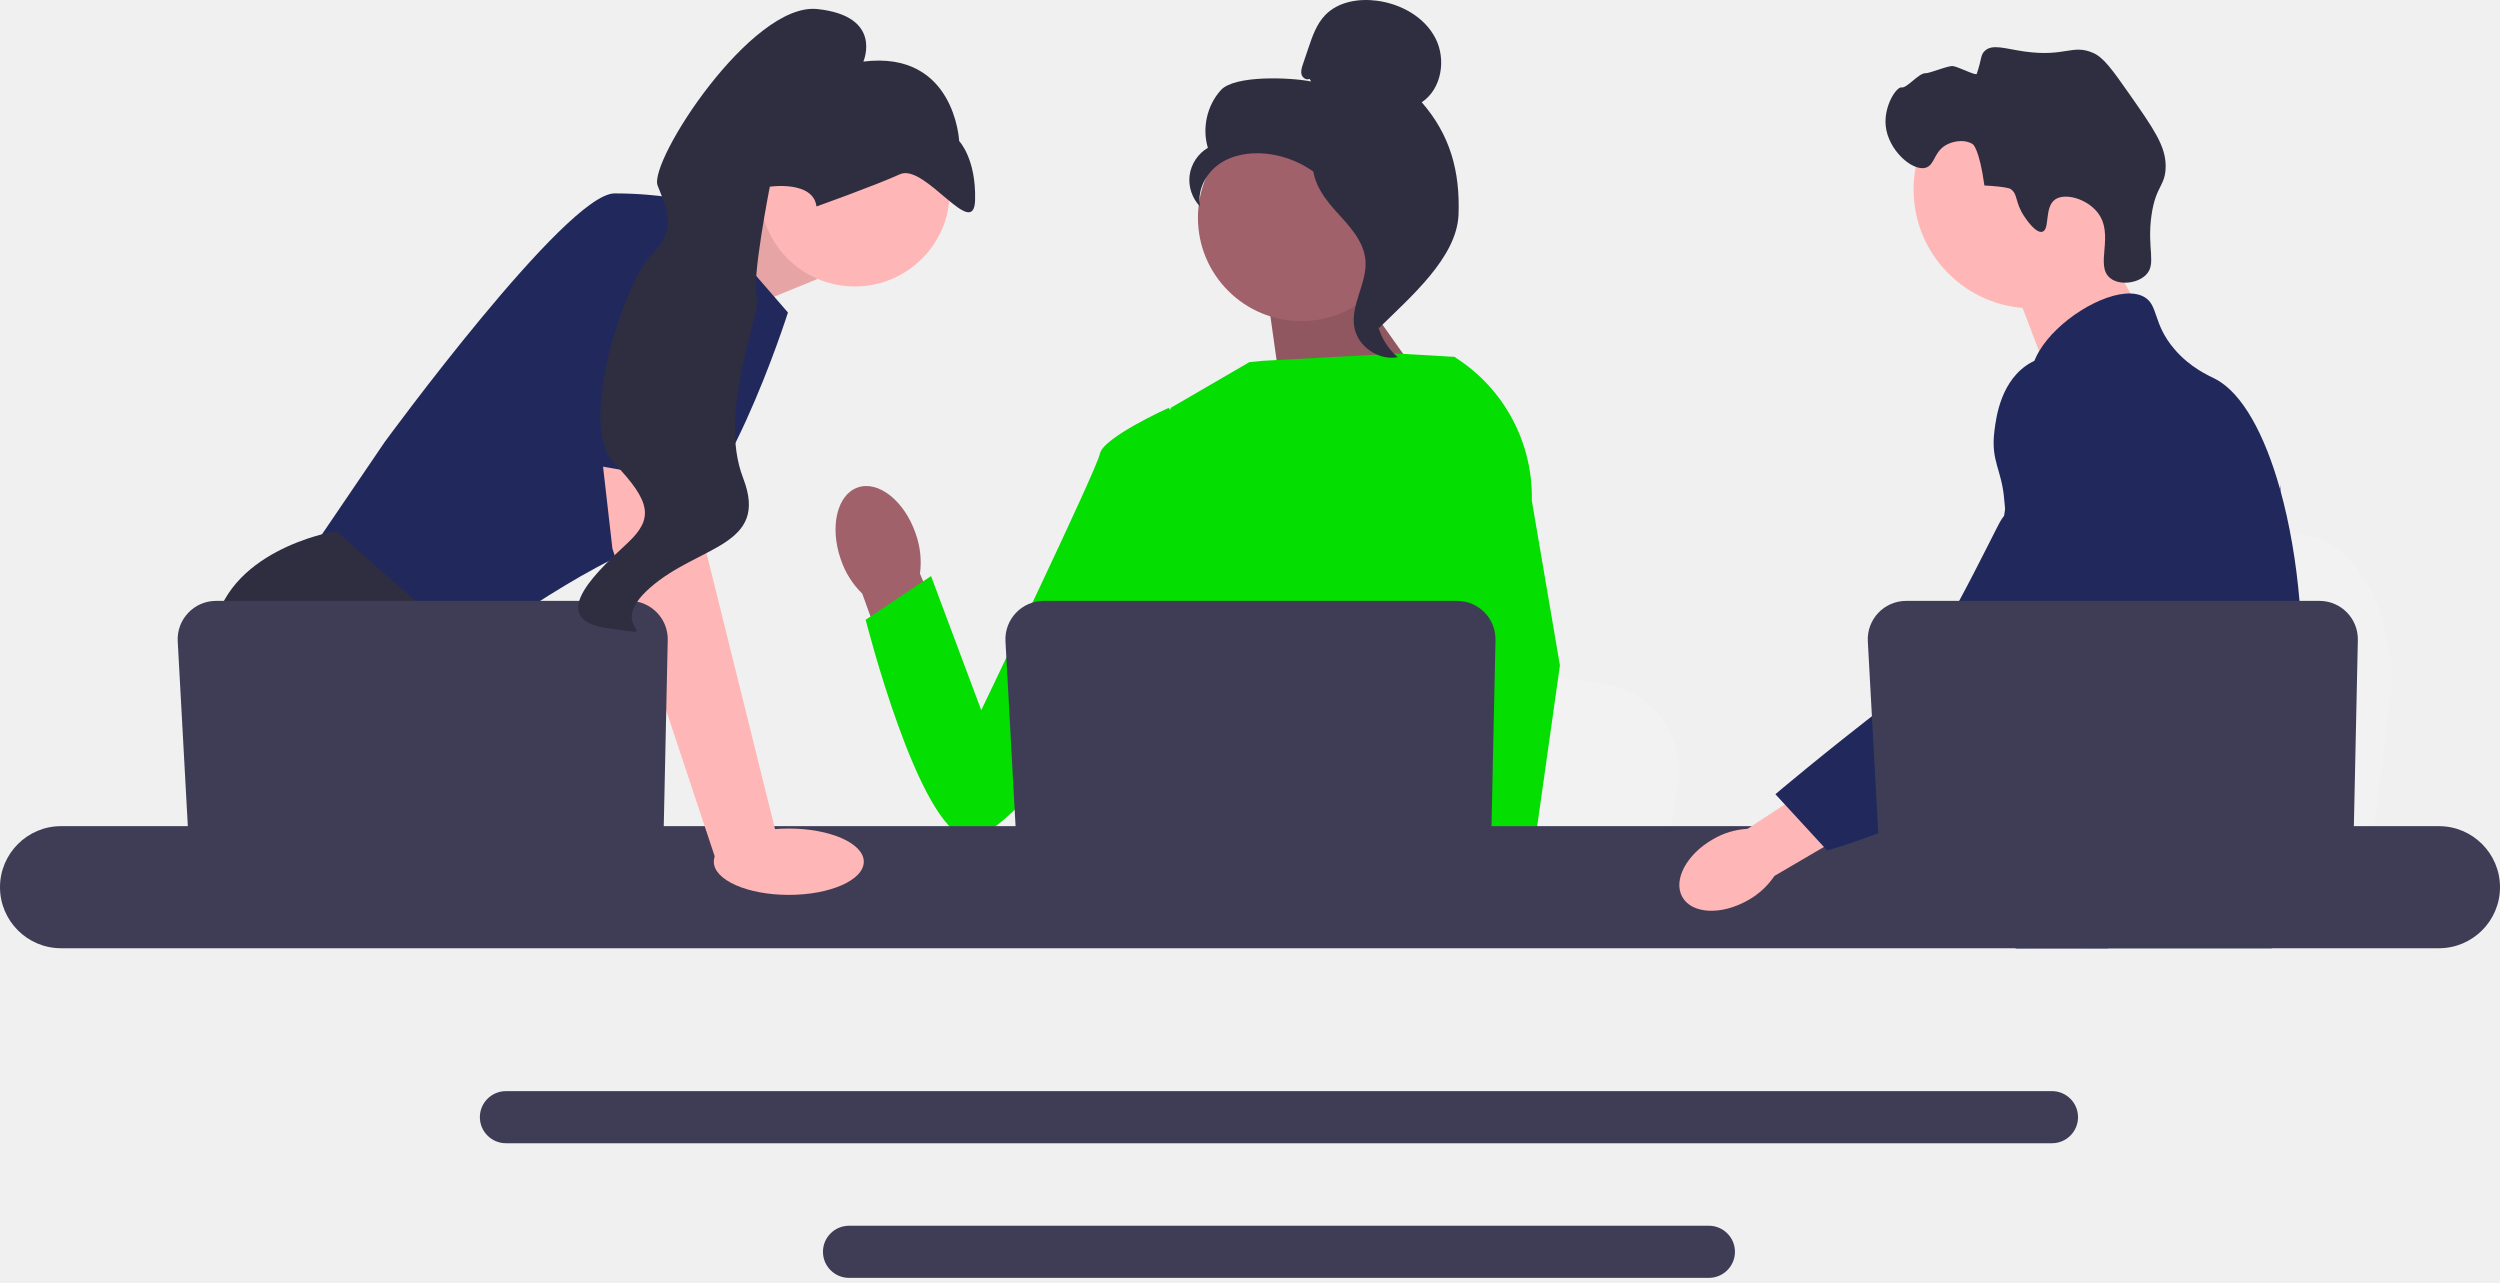
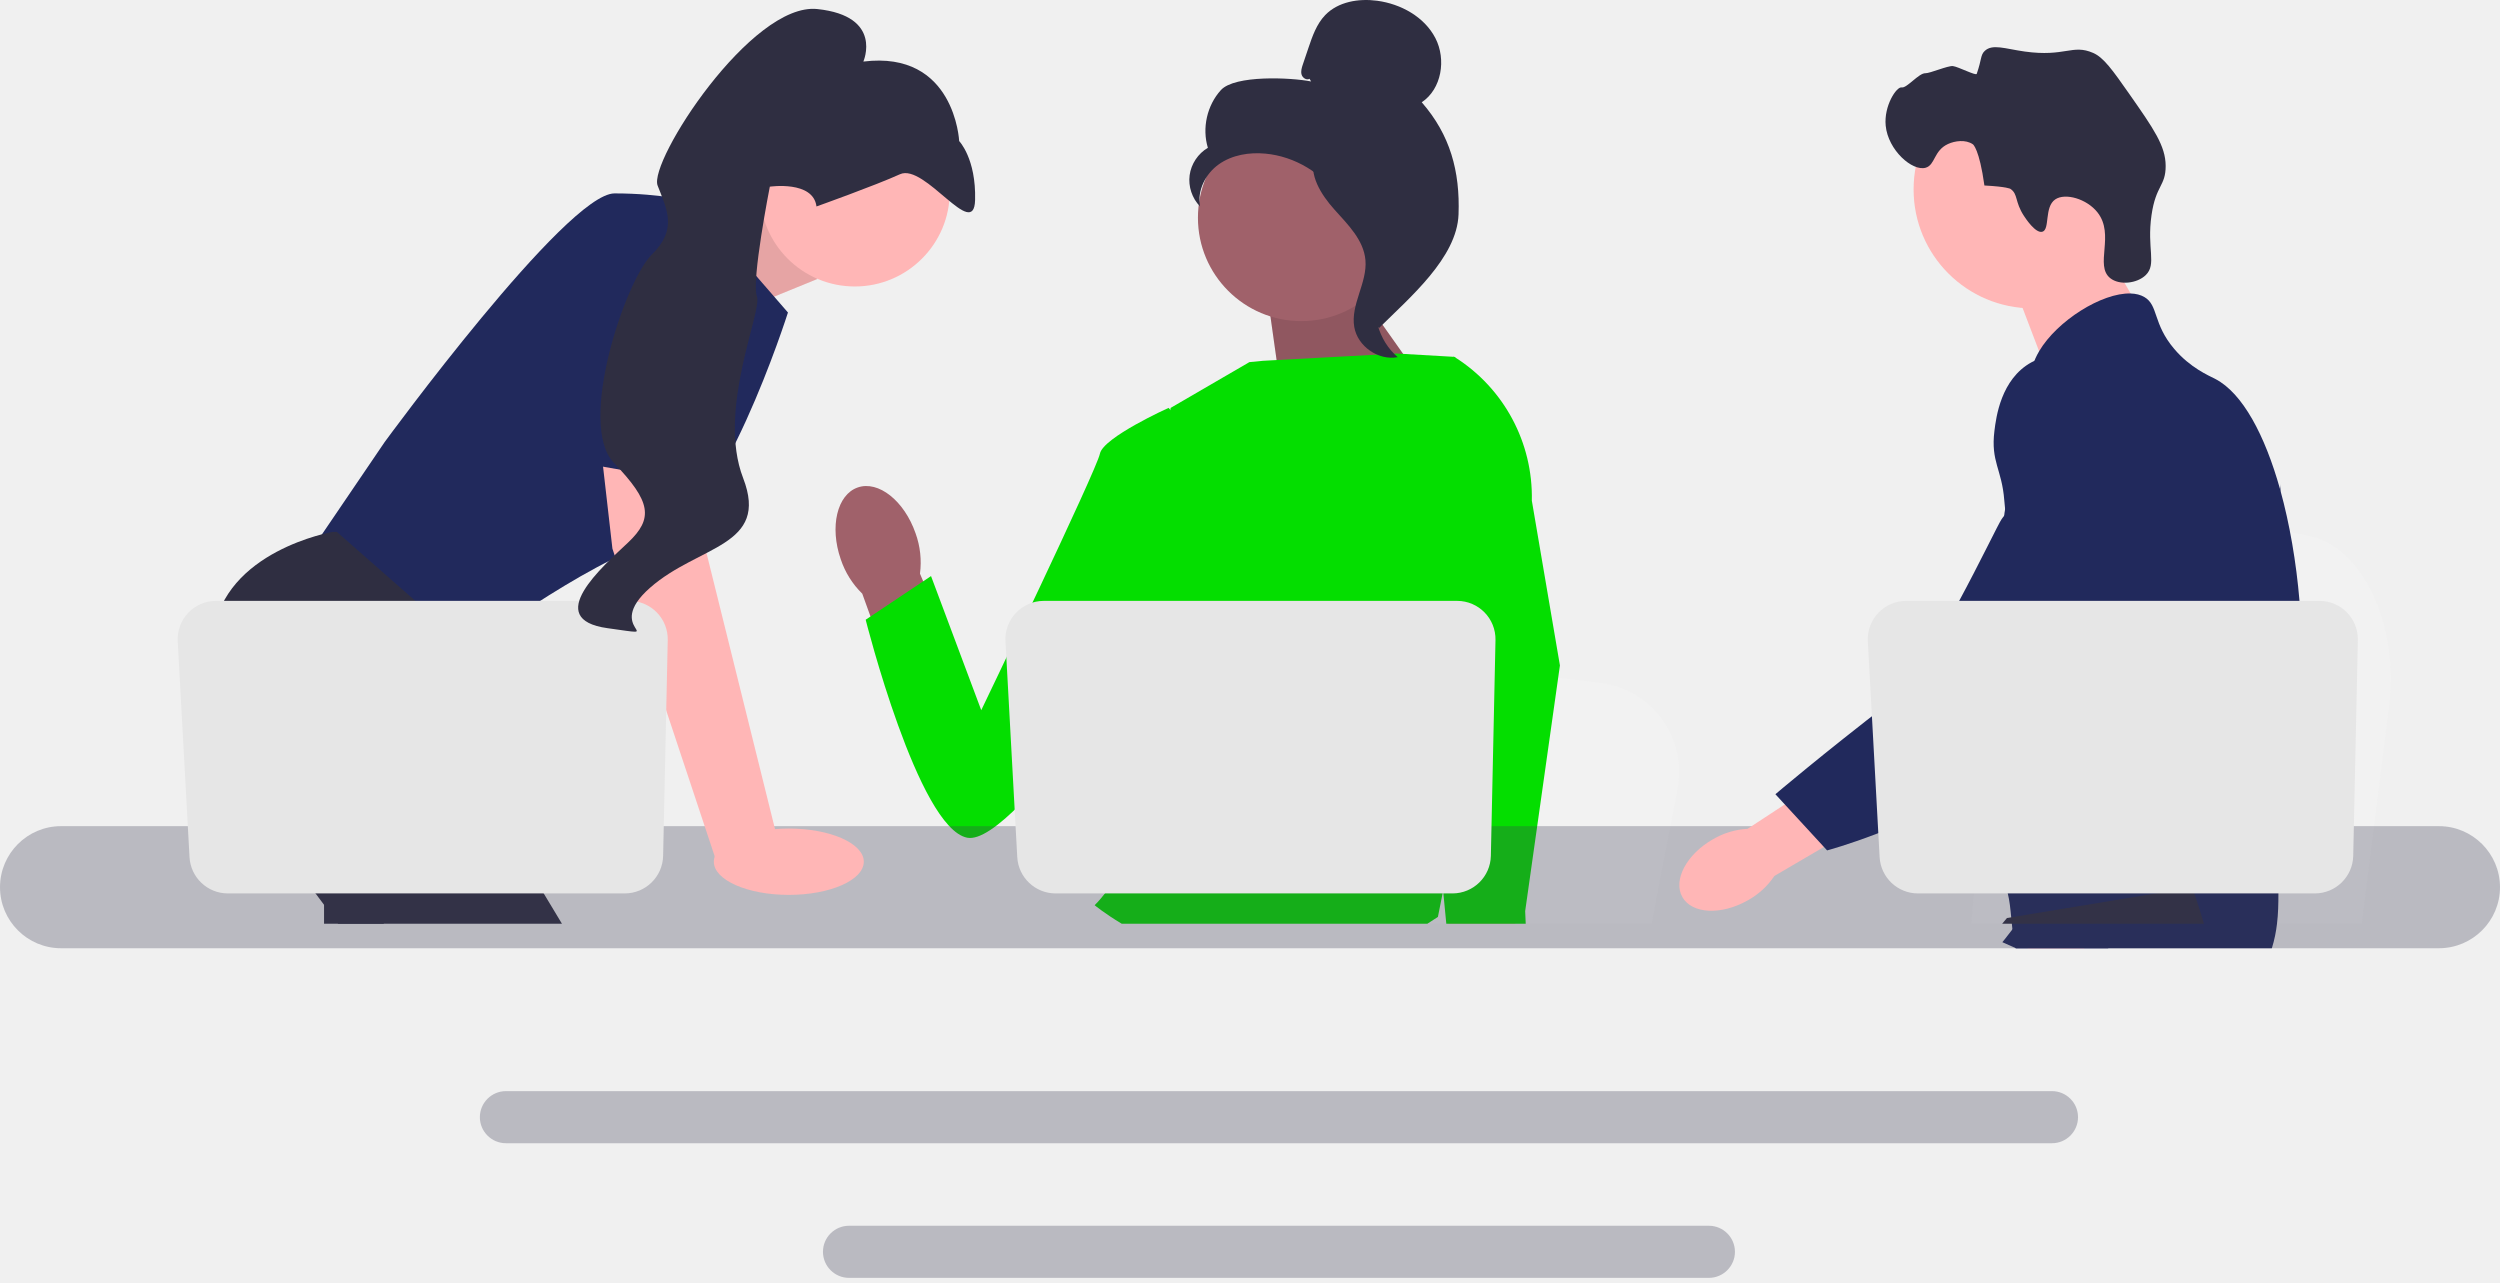
<svg xmlns="http://www.w3.org/2000/svg" width="310" height="159" viewBox="0 0 310 159" fill="none">
  <g clip-path="url(#clip0_132_99)">
    <path d="M296.24 87.603L295.269 95.336L292.859 114.542H244.441C244.82 110.237 245.336 104.041 245.889 97.352C245.943 96.684 246 96.012 246.055 95.336C247.439 78.522 248.954 59.495 248.954 59.495L255.32 60.681L267.669 62.977L272.702 63.913L286.178 66.422C292.897 67.67 297.519 77.399 296.24 87.603V87.603Z" fill="#F2F2F2" />
    <path d="M259.617 28.381L265.571 38.8L254.127 46.91L249.245 34.103L259.617 28.381Z" fill="#FFB6B6" />
    <path d="M252.037 38.238C260.183 38.238 266.787 31.634 266.787 23.488C266.787 15.341 260.183 8.737 252.037 8.737C243.89 8.737 237.286 15.341 237.286 23.488C237.286 31.634 243.89 38.238 252.037 38.238Z" fill="#FFB6B6" />
    <path d="M250.978 26.785C249.806 25.003 250.266 24.07 249.286 23.415C249.286 23.415 248.891 23.152 246.067 23.001C245.435 18.451 244.646 17.899 244.646 17.899C243.736 17.263 242.386 17.47 241.546 17.859C239.77 18.681 239.976 20.459 238.78 20.799C237.128 21.268 234.122 18.62 233.826 15.588C233.585 13.115 235.178 10.713 235.81 10.84C236.436 10.966 237.937 9.051 238.747 9.081C239.3 9.101 241.56 8.118 242.168 8.195C242.832 8.279 245.021 9.422 245.113 9.161C245.747 7.347 245.56 6.843 246.098 6.324C247.051 5.405 248.611 6.045 251.057 6.389C256.091 7.096 256.969 5.437 259.549 6.562C260.852 7.13 261.942 8.662 264.07 11.704C267.045 15.958 268.532 18.085 268.542 20.566C268.552 23.096 267.327 22.936 266.788 26.681C266.189 30.851 267.462 32.757 266.072 34.112C264.997 35.158 262.813 35.407 261.665 34.488C259.7 32.915 262.271 29.119 260.097 26.346C258.762 24.644 256.078 23.886 254.848 24.728C253.458 25.679 254.224 28.472 253.246 28.737C252.409 28.963 251.182 27.096 250.978 26.785L250.978 26.785Z" fill="#2F2E41" />
    <path d="M285.338 84.88C284.926 91.914 283.292 94.135 282.72 102.443C282.595 104.267 282.52 106.384 282.52 108.909C282.52 109.553 282.523 110.175 282.523 110.783C282.523 112.078 282.498 113.301 282.348 114.542C282.233 115.533 282.037 116.53 281.711 117.582H249.943C249.939 117.575 249.939 117.567 249.935 117.56C249.75 116.752 249.632 115.98 249.542 115.239C249.514 115.003 249.488 114.771 249.467 114.542C249.438 114.274 249.413 114.009 249.389 113.748C249.292 112.707 249.195 111.724 248.966 110.783C248.659 109.485 248.101 108.262 246.956 107.082C246.488 106.599 246.02 106.223 245.562 105.894C245.472 105.833 245.386 105.773 245.297 105.712C244.031 104.843 242.833 104.217 241.796 102.443C241.778 102.418 241.764 102.389 241.749 102.365C241.571 102.053 241.106 101.238 240.769 100.151C240.415 99.021 240.201 97.601 240.587 96.149C241.506 92.708 244.911 92.365 247.693 88.889C247.994 88.513 248.29 88.099 248.573 87.637C249.832 85.591 250.172 83.789 250.572 81.647C250.636 81.3 250.694 80.957 250.74 80.624C250.776 80.374 250.808 80.127 250.833 79.884C251.055 77.841 250.948 76.082 250.687 74.508C249.836 69.355 247.325 66.165 249.099 61.541C249.657 60.089 250.447 58.998 251.244 58.065C252.932 56.087 254.667 54.803 254.367 52.249C254.063 49.674 252.11 49.32 251.892 47.071C251.781 45.934 252.153 44.736 252.85 43.559V43.555C255.082 39.768 260.654 36.281 264.194 36.392C264.849 36.41 265.428 36.556 265.911 36.839C267.66 37.869 266.93 40.118 269.609 43.273C271.601 45.615 273.854 46.552 274.709 46.996C278.096 48.763 280.849 53.973 282.72 60.636C282.734 60.686 282.748 60.736 282.763 60.79C283.918 64.963 284.733 69.702 285.138 74.508C285.309 76.543 285.409 78.589 285.431 80.613C285.449 82.23 285.413 83.632 285.338 84.88Z" fill="#21295C" />
    <path d="M261.548 108.981L260.901 110.783L260.493 111.913L259.549 114.542L258.454 117.582H251.42L252.6 114.542L253.147 113.126L254.056 110.783L255.579 106.849L261.548 108.981Z" fill="#FFB6B6" />
    <path d="M282.831 60.021C282.813 60.253 282.788 60.511 282.763 60.79C282.484 63.629 281.826 68.711 280.864 74.508C280.356 77.566 279.762 80.824 279.093 84.061C277.656 91.045 275.868 97.923 273.847 102.443C273.486 103.259 273.114 103.995 272.735 104.646C272.445 105.143 272.141 105.633 271.823 106.116C270.793 107.7 269.637 109.202 268.439 110.604C268.393 110.665 268.339 110.722 268.286 110.783C268.093 111.012 267.892 111.237 267.692 111.463C266.712 112.568 265.711 113.598 264.742 114.542C263.561 115.693 262.424 116.713 261.405 117.582H249.982L249.935 117.56L248.29 116.831C248.29 116.831 248.759 116.28 249.542 115.239C249.703 115.028 249.875 114.796 250.061 114.542C250.29 114.231 250.536 113.887 250.801 113.515C251.352 112.736 251.978 111.82 252.65 110.783C253.952 108.777 255.436 106.309 256.934 103.452C257.106 103.119 257.281 102.783 257.457 102.443C257.46 102.432 257.467 102.422 257.471 102.411C257.768 101.832 258.061 101.234 258.354 100.626C260.84 95.455 261.552 91.163 261.755 89.772C262.042 87.805 262.438 85.055 262.331 82.029C262.259 80.034 261.97 77.924 261.28 75.828V75.825C261.137 75.385 260.976 74.945 260.793 74.508C260.468 73.725 260.082 72.953 259.624 72.191C257.603 68.836 255.962 68.697 254.656 65.042C254.27 63.958 253.394 61.512 253.662 58.93V58.926C253.694 58.608 253.748 58.286 253.819 57.964V57.961C253.837 57.871 253.862 57.778 253.888 57.689C254.091 56.899 254.428 56.115 254.939 55.371C255.937 53.927 257.299 53.068 258.519 52.557L258.522 52.553C259.931 51.967 261.147 51.842 261.384 51.82C266.608 51.355 270.66 55.747 272.874 58.147C273.729 59.073 274.512 59.849 275.228 60.482C280.796 65.453 282.323 62.277 282.72 60.636C282.78 60.382 282.813 60.164 282.831 60.021V60.021Z" fill="#21295C" />
    <path d="M282.849 59.835C282.849 59.853 282.845 59.913 282.831 60.014C282.838 59.96 282.842 59.906 282.845 59.856C282.845 59.845 282.845 59.838 282.849 59.835Z" fill="#21295C" />
-     <path d="M254.445 135.299H62.736C60.955 135.299 59.503 136.747 59.503 138.528C59.503 140.313 60.955 141.761 62.736 141.761H254.445C256.226 141.761 257.675 140.313 257.675 138.528C257.675 136.747 256.226 135.299 254.445 135.299Z" fill="#3F3D56" />
-     <path d="M211.901 151.993H105.277C103.496 151.993 102.047 153.442 102.047 155.223C102.047 157.004 103.496 158.456 105.277 158.456H211.901C213.682 158.456 215.134 157.004 215.134 155.223C215.134 153.442 213.682 151.993 211.901 151.993Z" fill="#3F3D56" />
+     <path d="M254.445 135.299H62.736C60.955 135.299 59.503 136.747 59.503 138.528C59.503 140.313 60.955 141.761 62.736 141.761H254.445C256.226 141.761 257.675 140.313 257.675 138.528C257.675 136.747 256.226 135.299 254.445 135.299Z" fill="#3F3D56" fill-opacity="0.3" />
+     <path d="M211.901 151.993H105.277C103.496 151.993 102.047 153.442 102.047 155.223C102.047 157.004 103.496 158.456 105.277 158.456H211.901C213.682 158.456 215.134 157.004 215.134 155.223C215.134 153.442 213.682 151.993 211.901 151.993Z" fill="#3F3D56" fill-opacity="0.3" />
    <path d="M84.069 29.067L96.151 23.982L101.333 34.605L88.636 39.788L84.069 29.067Z" fill="#FFB6B6" />
    <path opacity="0.1" d="M84.069 29.067L96.151 23.982L101.333 34.605L88.636 39.788L84.069 29.067Z" fill="black" />
    <path d="M85.786 25.018L97.706 38.751C97.706 38.751 89.414 64.922 81.122 67.254C72.831 69.586 57.543 80.987 57.543 80.987L38.368 68.549L47.697 54.816C47.697 54.816 70.239 23.982 76.199 23.982C82.159 23.982 85.786 25.018 85.786 25.018V25.018Z" fill="#21295C" />
    <path d="M69.682 114.542H41.937L40.182 112.197L33.02 102.623L31.372 100.42C31.372 100.42 25.154 89.019 26.449 78.655C27.745 68.29 41.219 65.958 41.219 65.958H41.773L58.268 80.453L57.284 93.942L62.508 102.623L69.682 114.542Z" fill="#2F2E41" />
    <path d="M47.619 114.542H40.182V103.53L47.619 114.542Z" fill="#2F2E41" />
    <path d="M208.015 97.824L207.09 102.623L204.794 114.542H158.675C159.035 111.871 159.527 108.025 160.053 103.874C160.105 103.46 160.16 103.043 160.211 102.623C161.53 92.188 162.974 80.38 162.974 80.38L169.037 81.116L180.801 82.541L185.594 83.122L198.431 84.679C204.831 85.454 209.233 91.491 208.015 97.824H208.015Z" fill="#F2F2F2" />
    <path d="M273.283 114.542H248.269C248.649 114.094 248.864 113.835 248.864 113.835L256.363 112.596L271.814 110.046C271.814 110.046 272.519 111.868 273.283 114.542V114.542Z" fill="#2F2E41" />
    <path d="M167.177 34.249L178.056 49.634L159.08 50.2L157.043 35.743L167.177 34.249Z" fill="#A0616A" />
    <path opacity="0.1" d="M167.177 34.249L178.056 49.634L159.08 50.2L157.043 35.743L167.177 34.249Z" fill="black" />
    <path d="M113.529 66.125C112.133 62.099 108.924 59.555 106.362 60.444C103.799 61.332 102.854 65.316 104.251 69.344C104.787 70.961 105.702 72.426 106.921 73.616L113.05 90.602L120.96 87.556L114.078 71.134C114.297 69.445 114.109 67.727 113.529 66.125Z" fill="#A0616A" />
    <path d="M187.166 58.286L187.151 73.965L185.693 79.756L182.692 91.667L180.508 102.623L178.881 110.785L178.3 113.7C177.862 113.993 177.427 114.272 176.992 114.542H139.091C136.938 113.249 135.733 112.244 135.733 112.244C135.733 112.244 136.329 111.684 137.01 110.785C138.161 109.266 139.552 106.779 138.7 104.403C138.521 103.905 138.474 103.299 138.529 102.623C138.876 98.161 143.556 90.615 143.556 90.615L142.587 79.416L142.162 74.509L145.158 50.58L154.924 44.903L156.61 44.739L173.253 43.84L180.131 44.237L180.445 44.322L187.166 58.286V58.286Z" fill="#04DE00" />
    <path d="M187.905 114.542H179.614L179.248 110.785L179.241 110.71L181.588 110.549L187.696 110.132L187.802 112.381L187.885 114.107L187.905 114.542Z" fill="#FFB6B6" />
    <path d="M189.947 62.077L193.43 82.513L190.587 102.623L190.144 105.753L189.362 111.28L189.121 112.98L189.129 113.163L189.188 114.542H179.342L178.979 110.785L178.948 110.448L178.207 102.752L178.194 102.623L176.621 86.304L179.705 74.509L179.933 73.641V73.638L181.274 53.443L180.235 44.265L180.225 44.18C180.245 44.193 180.264 44.206 180.284 44.219C180.339 44.252 180.393 44.286 180.445 44.322C186.498 48.162 190.105 54.899 189.947 62.077Z" fill="#04DE00" />
    <path d="M148.685 54.496L144.899 50.579C144.899 50.579 136.793 54.233 136.389 56.261C135.985 58.288 121.674 88.064 121.674 88.064L115.448 71.434L107.343 76.845C107.343 76.845 113.846 102.663 119.928 103.875C126.01 105.087 146.393 73.317 146.393 73.317L148.685 54.496H148.685Z" fill="#04DE00" />
-     <path d="M302.429 102.443H7.568C3.394 102.443 0 105.841 0 110.014C0 114.188 3.394 117.582 7.568 117.582H302.429C306.602 117.582 310 114.188 310 110.014C310 105.84 306.602 102.443 302.429 102.443Z" fill="#3F3D56" />
-     <path d="M185.441 79.373L184.867 106.125C184.812 108.714 182.697 110.785 180.106 110.785H130.895C128.366 110.785 126.278 108.808 126.14 106.283L124.678 79.531C124.529 76.803 126.701 74.509 129.433 74.509H180.68C183.35 74.509 185.498 76.704 185.441 79.373Z" fill="#3F3D56" />
+     <path d="M302.429 102.443H7.568C3.394 102.443 0 105.841 0 110.014C0 114.188 3.394 117.582 7.568 117.582H302.429C306.602 117.582 310 114.188 310 110.014C310 105.84 306.602 102.443 302.429 102.443Z" fill="#3F3D56" fill-opacity="0.3" />
+     <path d="M185.441 79.373L184.867 106.125C184.812 108.714 182.697 110.785 180.106 110.785H130.895C128.366 110.785 126.278 108.808 126.14 106.283L124.678 79.531C124.529 76.803 126.701 74.509 129.433 74.509H180.68C183.35 74.509 185.498 76.704 185.441 79.373Z" fill="#E6E6E6" />
    <path d="M105.997 35.524C112.5 35.524 117.771 30.253 117.771 23.75C117.771 17.248 112.5 11.976 105.997 11.976C99.495 11.976 94.223 17.248 94.223 23.75C94.223 30.253 99.495 35.524 105.997 35.524Z" fill="#FFB6B6" />
    <path d="M86.304 54.557L87.6 68.549L96.41 104.048L88.799 106.716L75.94 68.031L74.164 52.484L86.304 54.557Z" fill="#FFB6B6" />
-     <path d="M82.8 79.373L82.227 106.125C82.171 108.714 80.056 110.785 77.466 110.785H28.255C25.726 110.785 23.638 108.808 23.5 106.283L22.037 79.531C21.888 76.803 24.06 74.509 26.792 74.509H78.039C80.709 74.509 82.857 76.704 82.8 79.373Z" fill="#3F3D56" />
+     <path d="M82.8 79.373L82.227 106.125C82.171 108.714 80.056 110.785 77.466 110.785H28.255C25.726 110.785 23.638 108.808 23.5 106.283L22.037 79.531C21.888 76.803 24.06 74.509 26.792 74.509H78.039C80.709 74.509 82.857 76.704 82.8 79.373Z" fill="#E6E6E6" />
    <path d="M97.813 110.966C102.948 110.966 107.111 109.124 107.111 106.853C107.111 104.581 102.948 102.74 97.813 102.74C92.677 102.74 88.514 104.581 88.514 106.853C88.514 109.124 92.677 110.966 97.813 110.966Z" fill="#FFB6B6" />
    <path d="M68.037 56.696L73.349 28.387C73.349 28.387 88.118 26.314 88.636 31.237C89.155 36.16 88.266 60.22 88.266 60.22L68.037 56.696V56.696Z" fill="#21295C" />
    <path d="M101.244 25.602C101.244 25.602 108.528 23.002 111.6 21.604C114.672 20.205 120.776 29.96 120.911 24.808C121.047 19.656 118.938 17.495 118.938 17.495C118.938 17.495 118.412 6.225 107.056 7.634C107.056 7.634 109.554 1.995 101.355 1.123C93.157 0.251 80.402 20.049 81.544 23.008C82.687 25.967 84.056 28.413 80.815 31.576C77.574 34.74 71.506 52.594 76.123 57.399C80.74 62.203 81.043 64.288 77.88 67.277C74.716 70.266 67.239 76.765 75.323 77.893C83.409 79.022 74.584 78.179 80.611 72.877C86.639 67.575 95.434 67.792 92.15 59.285C88.866 50.779 94.572 38.589 93.858 36.74C93.144 34.891 95.457 23.148 95.457 23.148C95.457 23.148 100.842 22.357 101.244 25.602V25.602Z" fill="#2F2E41" />
    <path d="M161.361 39.818C168.439 39.818 174.178 34.079 174.178 27.001C174.178 19.922 168.439 14.184 161.361 14.184C154.282 14.184 148.544 19.922 148.544 27.001C148.544 34.079 154.282 39.818 161.361 39.818Z" fill="#A0616A" />
    <path d="M162.384 9.77C162.013 9.986 161.516 9.659 161.397 9.246C161.278 8.833 161.417 8.395 161.554 7.988L162.246 5.94C162.736 4.487 163.257 2.984 164.319 1.878C165.922 0.21 168.47 -0.215 170.764 0.093C173.709 0.488 176.615 2.083 177.985 4.72C179.354 7.357 178.771 11.037 176.296 12.683C179.823 16.725 181.053 21.231 180.859 26.592C180.665 31.953 174.822 36.887 171.012 40.664C170.161 40.148 169.388 37.731 169.856 36.853C170.323 35.975 169.653 34.958 170.233 34.149C170.812 33.34 171.297 34.628 170.711 33.824C170.341 33.316 171.784 32.149 171.235 31.845C168.577 30.376 167.693 27.063 166.024 24.526C164.01 21.466 160.564 19.394 156.917 19.05C154.909 18.861 152.787 19.204 151.14 20.37C149.493 21.536 148.427 23.62 148.809 25.602C147.82 24.598 147.328 23.126 147.514 21.729C147.699 20.332 148.559 19.04 149.776 18.329C149.036 15.883 149.67 13.068 151.387 11.175C153.104 9.281 160.071 9.604 162.578 10.102L162.384 9.77Z" fill="#2F2E41" />
    <path d="M162.773 19.124C166.094 19.483 168.491 22.359 170.516 25.015C171.683 26.547 172.905 28.237 172.876 30.162C172.846 32.108 171.545 33.777 170.923 35.621C169.907 38.636 170.897 42.222 173.317 44.288C170.926 44.742 168.342 42.949 167.929 40.551C167.448 37.759 169.565 35.065 169.314 32.243C169.093 29.757 167.134 27.844 165.469 25.985C163.803 24.127 162.239 21.66 163.005 19.285L162.773 19.124Z" fill="#2F2E41" />
    <path d="M212.415 104.063C209.126 105.934 207.425 109.147 208.616 111.24C209.807 113.333 213.438 113.513 216.728 111.641C218.053 110.911 219.183 109.875 220.025 108.619L233.861 100.517L229.92 94.105L216.699 102.773C215.189 102.855 213.72 103.297 212.415 104.063Z" fill="#FFB6B6" />
    <path d="M259.261 44.647C258.847 44.483 255.219 43.109 251.907 44.923C248.103 47.007 247.515 51.764 247.309 53.432C246.833 57.286 248.235 58.15 248.532 62.051C249.086 69.35 250.546 61.023 248.213 64.355C247.406 65.508 239.159 83.381 234.611 86.881C225.766 93.69 220.149 98.484 220.149 98.484L226.561 105.45C226.561 105.45 236.694 102.75 245.65 96.935C254.837 90.969 259.431 87.987 262.984 82.152C263.291 81.65 270.613 69.214 266.681 55.464C265.784 52.327 264.14 46.581 259.261 44.647Z" fill="#21295C" />
-     <path d="M292.373 79.373L291.8 106.125C291.744 108.714 289.629 110.785 287.039 110.785H237.828C235.299 110.785 233.211 108.808 233.073 106.283L231.61 79.531C231.461 76.803 233.633 74.509 236.365 74.509H287.612C290.282 74.509 292.43 76.704 292.373 79.373Z" fill="#3F3D56" />
+     <path d="M292.373 79.373L291.8 106.125C291.744 108.714 289.629 110.785 287.039 110.785H237.828C235.299 110.785 233.211 108.808 233.073 106.283L231.61 79.531C231.461 76.803 233.633 74.509 236.365 74.509H287.612C290.282 74.509 292.43 76.704 292.373 79.373Z" fill="#E6E6E6" />
  </g>
  <defs>
    <clipPath id="clip0_132_99">
      <rect width="310" height="158.456" fill="white" />
    </clipPath>
  </defs>
</svg>
